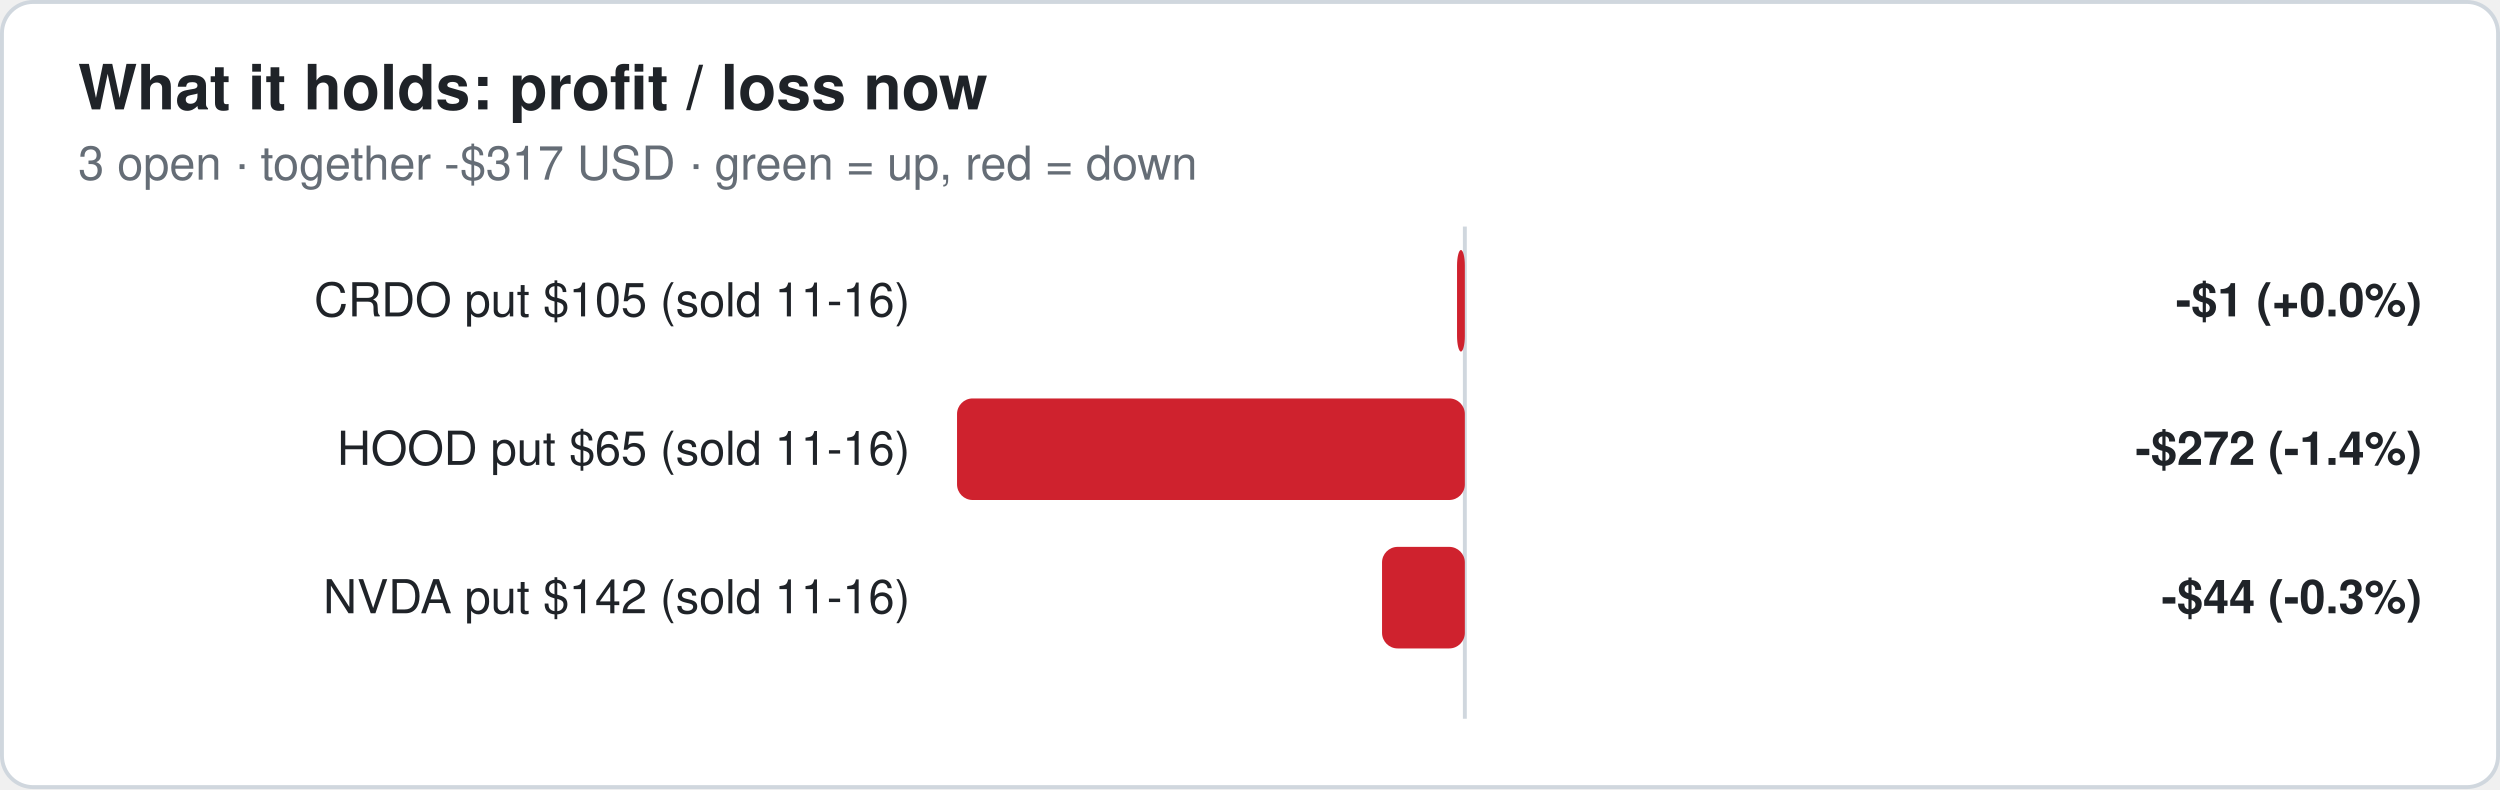
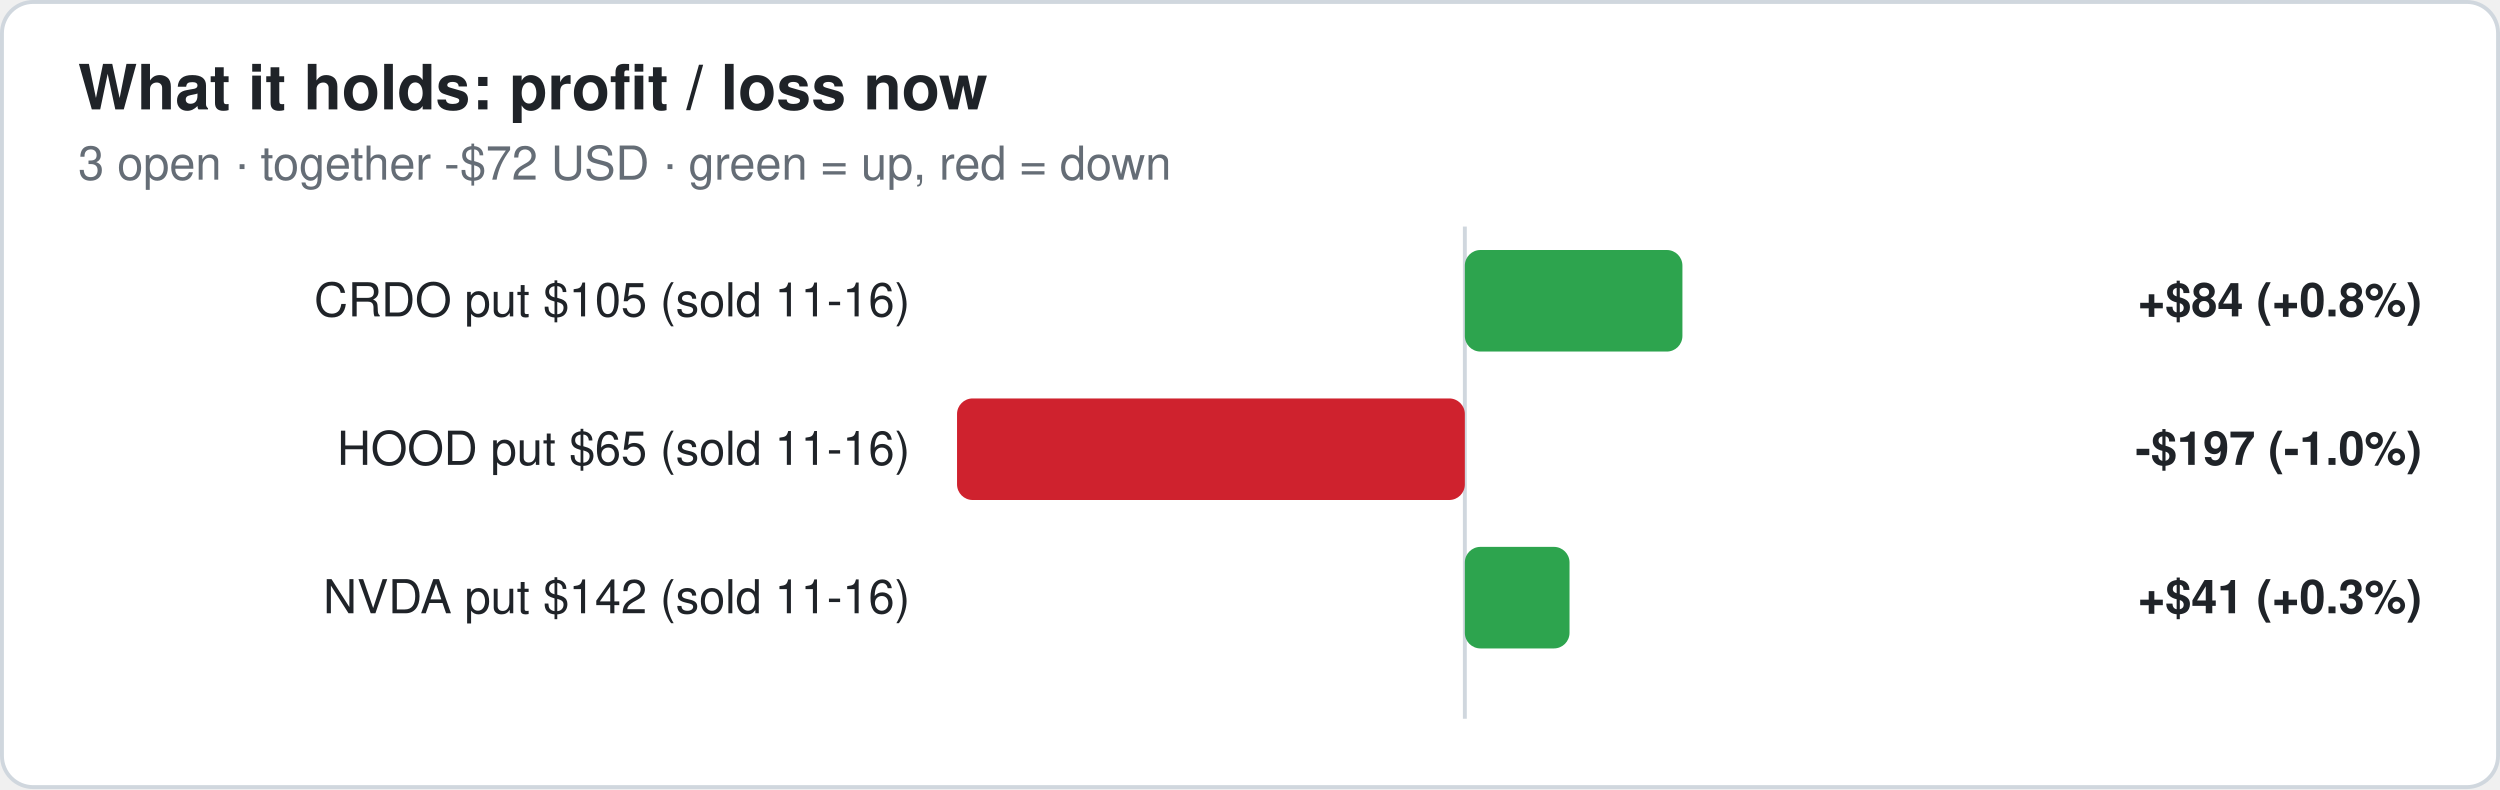
<svg xmlns="http://www.w3.org/2000/svg" width="640" height="202" viewBox="0 0 640 202" font-family="Helvetica, Arial, sans-serif">
  <rect x="0.5" y="0.5" width="639" height="201" rx="8" fill="#ffffff" stroke="#d0d7de" />
  <text x="20" y="28" font-size="16" font-weight="bold" fill="#1f2328">What it holds: profit / loss now</text>
-   <text x="20" y="46" font-size="12" fill="#656d76">3 open · together -$317 USD · green = up, red = down</text>
+   <text x="20" y="46" font-size="12" fill="#656d76">3 open · together -$72 USD · green = up, red = down</text>
  <line x1="375.0" x2="375.0" y1="58" y2="184" stroke="#d0d7de" stroke-width="1" />
  <text x="233" y="81.0" font-size="12" text-anchor="end" fill="#1f2328">CRDO put $105 (sold 11-16)</text>
-   <rect x="373.0" y="64" width="2.0" height="26" rx="4" fill="#cf222e" />
-   <text x="620" y="81.0" font-size="12" font-weight="bold" text-anchor="end" fill="#1f2328">-$1 (+0.0%)</text>
+   <rect x="375.0" y="64" width="55.7" height="26" rx="4" fill="#2da44e" />
+   <text x="620" y="81.0" font-size="12" font-weight="bold" text-anchor="end" fill="#1f2328">+$84 (+0.8%)</text>
  <text x="233" y="119.0" font-size="12" text-anchor="end" fill="#1f2328">HOOD put $65 (sold 11-16)</text>
  <rect x="245.0" y="102" width="130.0" height="26" rx="4" fill="#cf222e" />
-   <text x="620" y="119.0" font-size="12" font-weight="bold" text-anchor="end" fill="#1f2328">-$272 (-1.4%)</text>
+   <text x="620" y="119.0" font-size="12" font-weight="bold" text-anchor="end" fill="#1f2328">-$197 (-1.0%)</text>
  <text x="233" y="157.0" font-size="12" text-anchor="end" fill="#1f2328">NVDA put $142 (sold 11-16)</text>
-   <rect x="353.8" y="140" width="21.2" height="26" rx="4" fill="#cf222e" />
-   <text x="620" y="157.0" font-size="12" font-weight="bold" text-anchor="end" fill="#1f2328">-$44 (-0.3%)</text>
+   <rect x="375.0" y="140" width="26.8" height="26" rx="4" fill="#2da44e" />
+   <text x="620" y="157.0" font-size="12" font-weight="bold" text-anchor="end" fill="#1f2328">+$41 (+0.3%)</text>
</svg>
